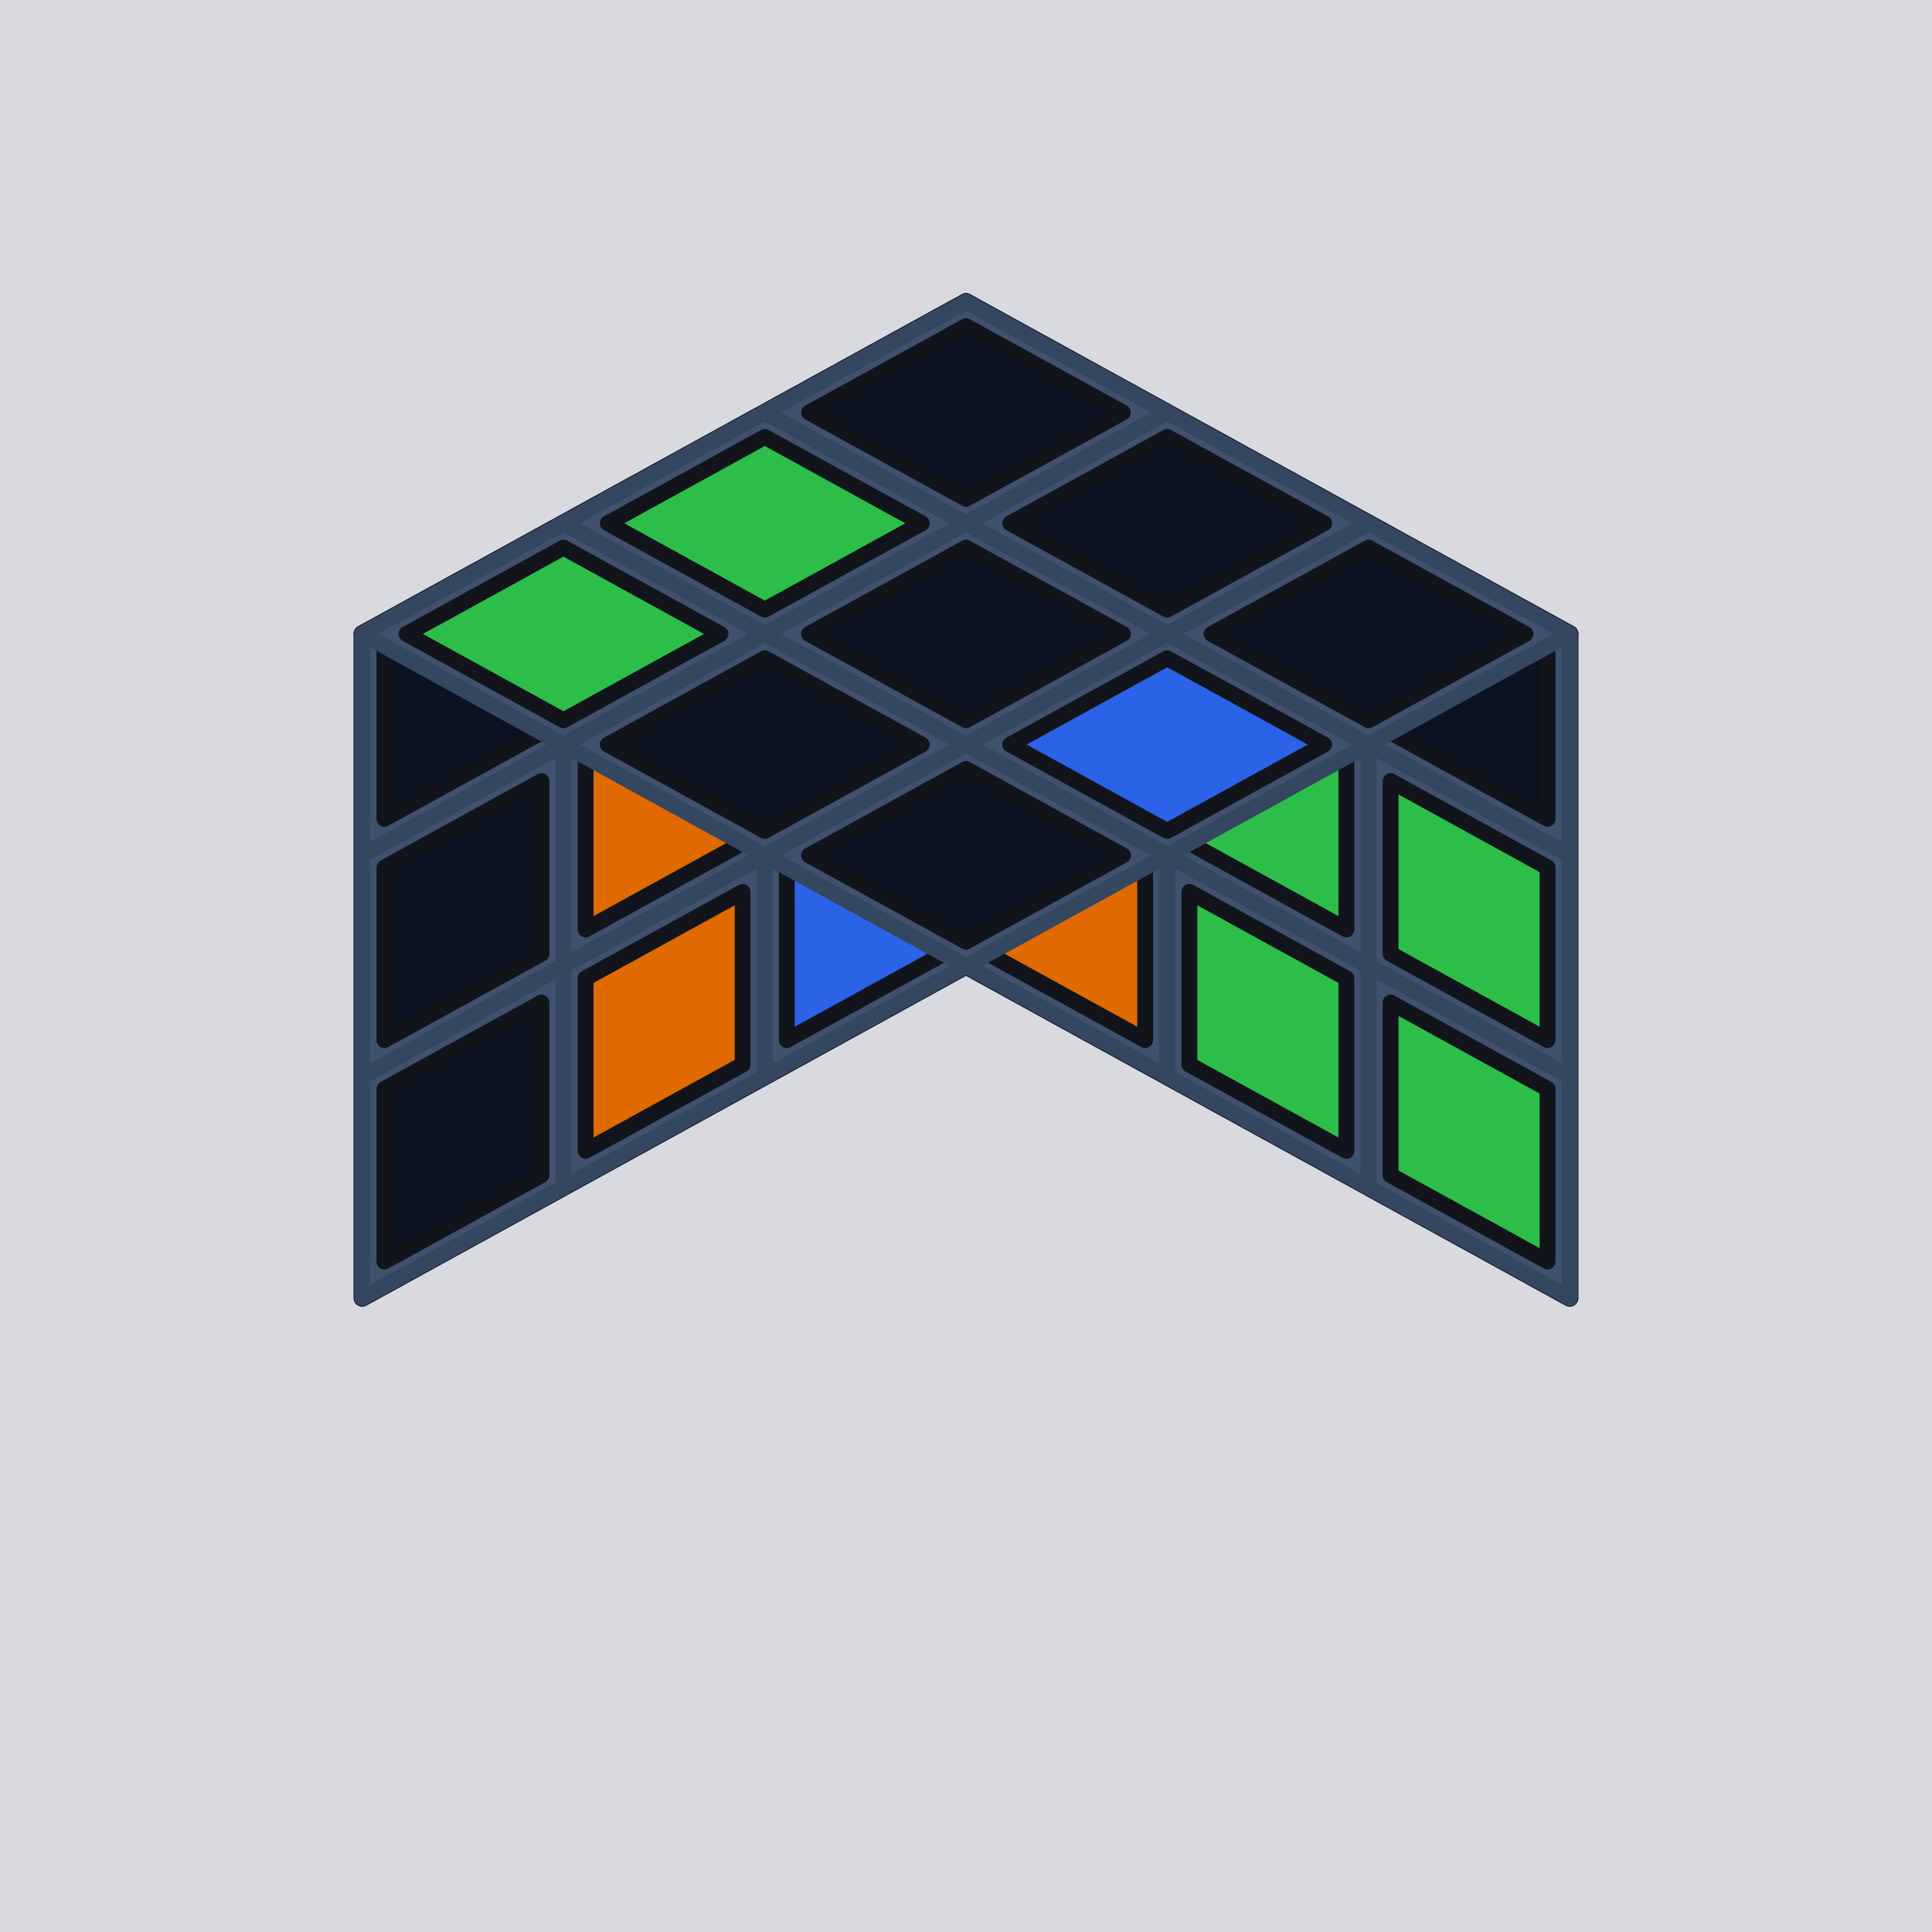
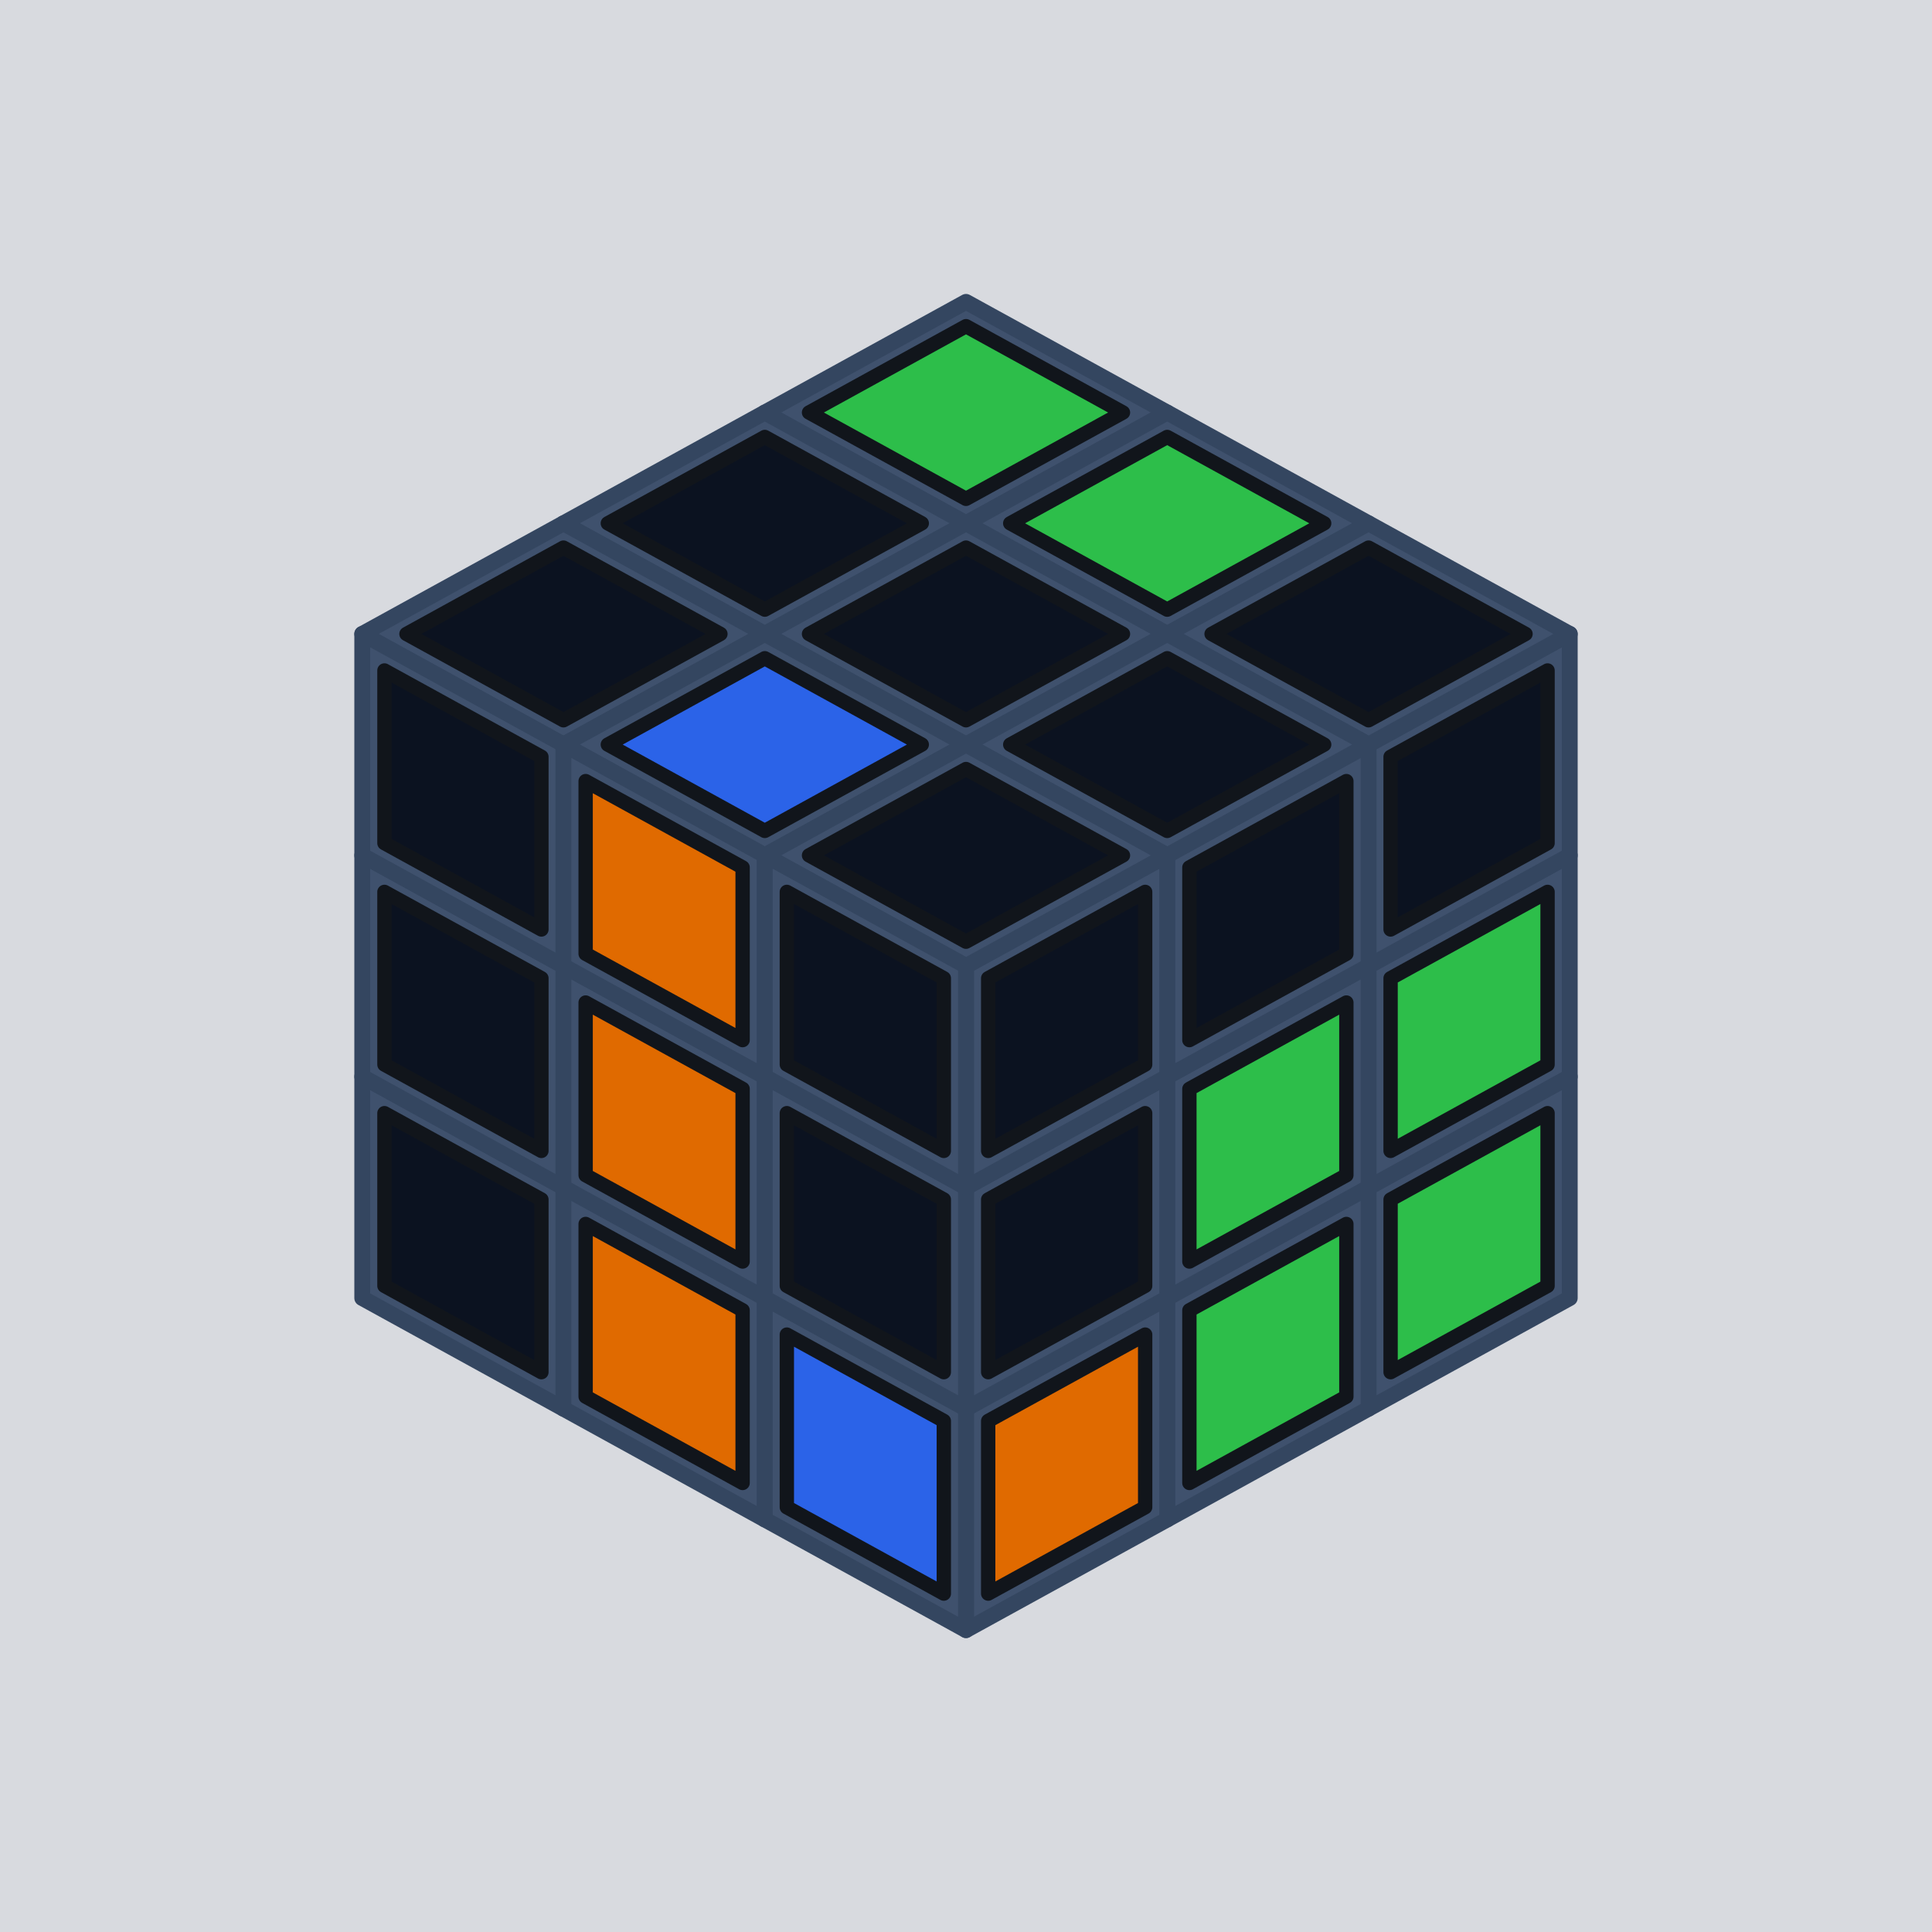
<svg xmlns="http://www.w3.org/2000/svg" viewBox="0 0 128 128">
  <rect x="0" y="0" width="128" height="128" fill="#D8DADF" />
-   <polygon points="64.00,64.00 104.00,42.00 64.00,20.00 24.00,42.00" fill="#0B1220" stroke="#11151B" stroke-width="1.15" stroke-linejoin="round" />
-   <polygon points="24.00,42.00 64.00,20.00 64.00,64.00 24.00,86.00" fill="#0B1220" stroke="#11151B" stroke-width="1.15" stroke-linejoin="round" />
-   <polygon points="64.00,20.00 104.00,42.00 104.00,86.00 64.00,64.00" fill="#0B1220" stroke="#11151B" stroke-width="1.15" stroke-linejoin="round" />
-   <polygon points="24.00,42.00 37.33,34.67 37.33,49.33 24.00,56.67" fill="#3F516D" stroke="#344660" stroke-width="1.05" stroke-linejoin="round" />
-   <polygon points="25.47,42.81 35.87,37.09 35.87,48.53 25.47,54.25" fill="#0B1220" stroke="#11151B" stroke-width="1.05" stroke-linejoin="round" />
-   <polygon points="37.33,34.67 50.67,27.33 50.67,42.00 37.33,49.33" fill="#3F516D" stroke="#344660" stroke-width="1.05" stroke-linejoin="round" />
-   <polygon points="38.80,35.47 49.20,29.75 49.20,41.19 38.80,46.91" fill="#E06A00" stroke="#11151B" stroke-width="1.05" stroke-linejoin="round" />
-   <polygon points="50.67,27.33 64.00,20.00 64.00,34.67 50.67,42.00" fill="#3F516D" stroke="#344660" stroke-width="1.05" stroke-linejoin="round" />
-   <polygon points="52.13,28.14 62.53,22.42 62.53,33.86 52.13,39.58" fill="#0B1220" stroke="#11151B" stroke-width="1.05" stroke-linejoin="round" />
-   <polygon points="24.00,56.67 37.33,49.33 37.33,64.00 24.00,71.33" fill="#3F516D" stroke="#344660" stroke-width="1.05" stroke-linejoin="round" />
-   <polygon points="25.47,57.47 35.87,51.75 35.87,63.19 25.47,68.91" fill="#0B1220" stroke="#11151B" stroke-width="1.05" stroke-linejoin="round" />
-   <polygon points="37.33,49.33 50.67,42.00 50.67,56.67 37.33,64.00" fill="#3F516D" stroke="#344660" stroke-width="1.05" stroke-linejoin="round" />
-   <polygon points="38.80,50.14 49.20,44.42 49.20,55.86 38.80,61.58" fill="#E06A00" stroke="#11151B" stroke-width="1.05" stroke-linejoin="round" />
-   <polygon points="50.67,42.00 64.00,34.67 64.00,49.33 50.67,56.67" fill="#3F516D" stroke="#344660" stroke-width="1.05" stroke-linejoin="round" />
-   <polygon points="52.13,42.81 62.53,37.09 62.53,48.53 52.13,54.25" fill="#0B1220" stroke="#11151B" stroke-width="1.05" stroke-linejoin="round" />
-   <polygon points="24.00,71.33 37.33,64.00 37.33,78.67 24.00,86.00" fill="#3F516D" stroke="#344660" stroke-width="1.05" stroke-linejoin="round" />
-   <polygon points="25.47,72.14 35.87,66.42 35.87,77.86 25.47,83.58" fill="#0B1220" stroke="#11151B" stroke-width="1.05" stroke-linejoin="round" />
-   <polygon points="37.33,64.00 50.67,56.67 50.67,71.33 37.33,78.67" fill="#3F516D" stroke="#344660" stroke-width="1.05" stroke-linejoin="round" />
-   <polygon points="38.80,64.81 49.20,59.09 49.20,70.53 38.80,76.25" fill="#E06A00" stroke="#11151B" stroke-width="1.05" stroke-linejoin="round" />
-   <polygon points="50.67,56.67 64.00,49.33 64.00,64.00 50.67,71.33" fill="#3F516D" stroke="#344660" stroke-width="1.05" stroke-linejoin="round" />
-   <polygon points="52.13,57.47 62.53,51.75 62.53,63.19 52.13,68.91" fill="#2B63E8" stroke="#11151B" stroke-width="1.05" stroke-linejoin="round" />
-   <polygon points="64.00,20.00 77.33,27.33 77.33,42.00 64.00,34.67" fill="#3F516D" stroke="#344660" stroke-width="1.05" stroke-linejoin="round" />
-   <polygon points="65.47,22.42 75.87,28.14 75.87,39.58 65.47,33.86" fill="#0B1220" stroke="#11151B" stroke-width="1.05" stroke-linejoin="round" />
-   <polygon points="77.33,27.33 90.67,34.67 90.67,49.33 77.33,42.00" fill="#3F516D" stroke="#344660" stroke-width="1.05" stroke-linejoin="round" />
-   <polygon points="78.80,29.75 89.20,35.47 89.20,46.91 78.80,41.19" fill="#0B1220" stroke="#11151B" stroke-width="1.05" stroke-linejoin="round" />
-   <polygon points="90.67,34.67 104.00,42.00 104.00,56.67 90.67,49.33" fill="#3F516D" stroke="#344660" stroke-width="1.05" stroke-linejoin="round" />
-   <polygon points="92.13,37.09 102.53,42.81 102.53,54.25 92.13,48.53" fill="#0B1220" stroke="#11151B" stroke-width="1.05" stroke-linejoin="round" />
-   <polygon points="64.00,34.67 77.33,42.00 77.33,56.67 64.00,49.33" fill="#3F516D" stroke="#344660" stroke-width="1.05" stroke-linejoin="round" />
-   <polygon points="65.47,37.09 75.87,42.81 75.87,54.25 65.47,48.53" fill="#0B1220" stroke="#11151B" stroke-width="1.05" stroke-linejoin="round" />
-   <polygon points="77.33,42.00 90.67,49.33 90.67,64.00 77.33,56.67" fill="#3F516D" stroke="#344660" stroke-width="1.05" stroke-linejoin="round" />
-   <polygon points="78.80,44.42 89.20,50.14 89.20,61.58 78.80,55.86" fill="#2DBE4A" stroke="#11151B" stroke-width="1.05" stroke-linejoin="round" />
-   <polygon points="90.67,49.33 104.00,56.67 104.00,71.33 90.67,64.00" fill="#3F516D" stroke="#344660" stroke-width="1.05" stroke-linejoin="round" />
-   <polygon points="92.13,51.75 102.53,57.47 102.53,68.91 92.13,63.19" fill="#2DBE4A" stroke="#11151B" stroke-width="1.05" stroke-linejoin="round" />
-   <polygon points="64.00,49.33 77.33,56.67 77.33,71.33 64.00,64.00" fill="#3F516D" stroke="#344660" stroke-width="1.05" stroke-linejoin="round" />
-   <polygon points="65.47,51.75 75.87,57.47 75.87,68.91 65.47,63.19" fill="#E06A00" stroke="#11151B" stroke-width="1.05" stroke-linejoin="round" />
-   <polygon points="77.33,56.67 90.67,64.00 90.67,78.67 77.33,71.33" fill="#3F516D" stroke="#344660" stroke-width="1.05" stroke-linejoin="round" />
-   <polygon points="78.80,59.09 89.20,64.81 89.20,76.25 78.80,70.53" fill="#2DBE4A" stroke="#11151B" stroke-width="1.05" stroke-linejoin="round" />
-   <polygon points="90.67,64.00 104.00,71.33 104.00,86.00 90.67,78.67" fill="#3F516D" stroke="#344660" stroke-width="1.05" stroke-linejoin="round" />
-   <polygon points="92.13,66.42 102.53,72.14 102.53,83.58 92.13,77.86" fill="#2DBE4A" stroke="#11151B" stroke-width="1.05" stroke-linejoin="round" />
-   <polygon points="64.00,64.00 77.33,56.67 64.00,49.33 50.67,56.67" fill="#3F516D" stroke="#344660" stroke-width="1.05" stroke-linejoin="round" />
-   <polygon points="64.00,62.39 74.40,56.67 64.00,50.95 53.60,56.67" fill="#0B1220" stroke="#11151B" stroke-width="1.05" stroke-linejoin="round" />
-   <polygon points="77.33,56.67 90.67,49.33 77.33,42.00 64.00,49.33" fill="#3F516D" stroke="#344660" stroke-width="1.05" stroke-linejoin="round" />
-   <polygon points="77.33,55.05 87.73,49.33 77.33,43.61 66.93,49.33" fill="#2B63E8" stroke="#11151B" stroke-width="1.05" stroke-linejoin="round" />
-   <polygon points="90.67,49.33 104.00,42.00 90.67,34.67 77.33,42.00" fill="#3F516D" stroke="#344660" stroke-width="1.05" stroke-linejoin="round" />
-   <polygon points="90.67,47.72 101.07,42.00 90.67,36.28 80.27,42.00" fill="#0B1220" stroke="#11151B" stroke-width="1.05" stroke-linejoin="round" />
-   <polygon points="50.67,56.67 64.00,49.33 50.67,42.00 37.33,49.33" fill="#3F516D" stroke="#344660" stroke-width="1.05" stroke-linejoin="round" />
-   <polygon points="50.67,55.05 61.07,49.33 50.67,43.61 40.27,49.33" fill="#0B1220" stroke="#11151B" stroke-width="1.05" stroke-linejoin="round" />
-   <polygon points="64.00,49.33 77.33,42.00 64.00,34.67 50.67,42.00" fill="#3F516D" stroke="#344660" stroke-width="1.05" stroke-linejoin="round" />
-   <polygon points="64.00,47.72 74.40,42.00 64.00,36.28 53.60,42.00" fill="#0B1220" stroke="#11151B" stroke-width="1.05" stroke-linejoin="round" />
-   <polygon points="77.33,42.00 90.67,34.67 77.33,27.33 64.00,34.67" fill="#3F516D" stroke="#344660" stroke-width="1.05" stroke-linejoin="round" />
-   <polygon points="77.33,40.39 87.73,34.67 77.33,28.95 66.93,34.67" fill="#0B1220" stroke="#11151B" stroke-width="1.05" stroke-linejoin="round" />
-   <polygon points="37.33,49.33 50.67,42.00 37.33,34.67 24.00,42.00" fill="#3F516D" stroke="#344660" stroke-width="1.05" stroke-linejoin="round" />
-   <polygon points="37.33,47.72 47.73,42.00 37.33,36.28 26.93,42.00" fill="#2DBE4A" stroke="#11151B" stroke-width="1.05" stroke-linejoin="round" />
-   <polygon points="50.67,42.00 64.00,34.67 50.67,27.33 37.33,34.67" fill="#3F516D" stroke="#344660" stroke-width="1.05" stroke-linejoin="round" />
-   <polygon points="50.67,40.39 61.07,34.67 50.67,28.95 40.27,34.67" fill="#2DBE4A" stroke="#11151B" stroke-width="1.05" stroke-linejoin="round" />
-   <polygon points="64.00,34.67 77.33,27.33 64.00,20.00 50.67,27.33" fill="#3F516D" stroke="#344660" stroke-width="1.05" stroke-linejoin="round" />
-   <polygon points="64.00,33.05 74.40,27.33 64.00,21.61 53.60,27.33" fill="#0B1220" stroke="#11151B" stroke-width="1.05" stroke-linejoin="round" />
+   <polygon points="90.67,78.67 104.00,71.33 104.00,86.00 90.67,93.33" fill="#3F516D" stroke="#344660" stroke-width="1.05" stroke-linejoin="round" data-layer="cubie" data-face="R" data-pos="1,-1,-1" />
+   <polygon points="92.13,79.47 102.53,73.75 102.53,85.19 92.13,90.91" fill="#2DBE4A" stroke="#11151B" stroke-width="0.95" stroke-linejoin="round" data-layer="sticker" data-face="R" data-pos="1,-1,-1" />
+   <polygon points="64.00,20.00 77.33,27.33 64.00,34.67 50.67,27.33" fill="#3F516D" stroke="#344660" stroke-width="1.05" stroke-linejoin="round" data-layer="cubie" data-face="U" data-pos="1,1,1" />
+   <polygon points="64.00,21.61 74.40,27.33 64.00,33.05 53.60,27.33" fill="#2DBE4A" stroke="#11151B" stroke-width="0.95" stroke-linejoin="round" data-layer="sticker" data-face="U" data-pos="1,1,1" />
+   <polygon points="24.00,71.33 37.33,78.67 37.33,93.33 24.00,86.00" fill="#3F516D" stroke="#344660" stroke-width="1.05" stroke-linejoin="round" data-layer="cubie" data-face="F" data-pos="-1,1,-1" />
+   <polygon points="25.47,73.75 35.87,79.47 35.87,90.91 25.47,85.19" fill="#0B1220" stroke="#11151B" stroke-width="0.95" stroke-linejoin="round" data-layer="sticker" data-face="F" data-pos="-1,1,-1" />
+   <polygon points="90.67,64.00 104.00,56.67 104.00,71.33 90.67,78.67" fill="#3F516D" stroke="#344660" stroke-width="1.05" stroke-linejoin="round" data-layer="cubie" data-face="R" data-pos="1,-1,0" />
+   <polygon points="92.13,64.81 102.53,59.09 102.53,70.53 92.13,76.25" fill="#2DBE4A" stroke="#11151B" stroke-width="0.95" stroke-linejoin="round" data-layer="sticker" data-face="R" data-pos="1,-1,0" />
+   <polygon points="77.33,86.00 90.67,78.67 90.67,93.33 77.33,100.67" fill="#3F516D" stroke="#344660" stroke-width="1.05" stroke-linejoin="round" data-layer="cubie" data-face="R" data-pos="0,-1,-1" />
+   <polygon points="78.80,86.81 89.20,81.09 89.20,92.53 78.80,98.25" fill="#2DBE4A" stroke="#11151B" stroke-width="0.95" stroke-linejoin="round" data-layer="sticker" data-face="R" data-pos="0,-1,-1" />
+   <polygon points="77.33,27.33 90.67,34.67 77.33,42.00 64.00,34.67" fill="#3F516D" stroke="#344660" stroke-width="1.05" stroke-linejoin="round" data-layer="cubie" data-face="U" data-pos="1,0,1" />
+   <polygon points="77.33,28.95 87.73,34.67 77.33,40.39 66.93,34.67" fill="#2DBE4A" stroke="#11151B" stroke-width="0.95" stroke-linejoin="round" data-layer="sticker" data-face="U" data-pos="1,0,1" />
+   <polygon points="50.67,27.33 64.00,34.67 50.67,42.00 37.33,34.67" fill="#3F516D" stroke="#344660" stroke-width="1.05" stroke-linejoin="round" data-layer="cubie" data-face="U" data-pos="0,1,1" />
+   <polygon points="50.67,28.95 61.07,34.67 50.67,40.39 40.27,34.67" fill="#0B1220" stroke="#11151B" stroke-width="0.95" stroke-linejoin="round" data-layer="sticker" data-face="U" data-pos="0,1,1" />
+   <polygon points="37.33,78.67 50.67,86.00 50.67,100.67 37.33,93.33" fill="#3F516D" stroke="#344660" stroke-width="1.05" stroke-linejoin="round" data-layer="cubie" data-face="F" data-pos="-1,0,-1" />
+   <polygon points="38.80,81.09 49.20,86.81 49.20,98.25 38.80,92.53" fill="#E06A00" stroke="#11151B" stroke-width="0.95" stroke-linejoin="round" data-layer="sticker" data-face="F" data-pos="-1,0,-1" />
+   <polygon points="24.00,56.67 37.33,64.00 37.33,78.67 24.00,71.33" fill="#3F516D" stroke="#344660" stroke-width="1.05" stroke-linejoin="round" data-layer="cubie" data-face="F" data-pos="-1,1,0" />
+   <polygon points="25.47,59.09 35.87,64.81 35.87,76.25 25.47,70.53" fill="#0B1220" stroke="#11151B" stroke-width="0.95" stroke-linejoin="round" data-layer="sticker" data-face="F" data-pos="-1,1,0" />
+   <polygon points="90.67,49.33 104.00,42.00 104.00,56.67 90.67,64.00" fill="#3F516D" stroke="#344660" stroke-width="1.05" stroke-linejoin="round" data-layer="cubie" data-face="R" data-pos="1,-1,1" />
+   <polygon points="92.13,50.14 102.53,44.42 102.53,55.86 92.13,61.58" fill="#0B1220" stroke="#11151B" stroke-width="0.95" stroke-linejoin="round" data-layer="sticker" data-face="R" data-pos="1,-1,1" />
+   <polygon points="90.67,34.67 104.00,42.00 90.67,49.33 77.33,42.00" fill="#3F516D" stroke="#344660" stroke-width="1.05" stroke-linejoin="round" data-layer="cubie" data-face="U" data-pos="1,-1,1" />
+   <polygon points="90.67,36.28 101.07,42.00 90.67,47.72 80.27,42.00" fill="#0B1220" stroke="#11151B" stroke-width="0.95" stroke-linejoin="round" data-layer="sticker" data-face="U" data-pos="1,-1,1" />
+   <polygon points="77.33,71.33 90.67,64.00 90.67,78.67 77.33,86.00" fill="#3F516D" stroke="#344660" stroke-width="1.05" stroke-linejoin="round" data-layer="cubie" data-face="R" data-pos="0,-1,0" />
+   <polygon points="78.80,72.14 89.20,66.42 89.20,77.86 78.80,83.58" fill="#2DBE4A" stroke="#11151B" stroke-width="0.95" stroke-linejoin="round" data-layer="sticker" data-face="R" data-pos="0,-1,0" />
+   <polygon points="64.00,93.33 77.33,86.00 77.33,100.67 64.00,108.00" fill="#3F516D" stroke="#344660" stroke-width="1.05" stroke-linejoin="round" data-layer="cubie" data-face="R" data-pos="-1,-1,-1" />
+   <polygon points="65.47,94.14 75.87,88.42 75.87,99.86 65.47,105.58" fill="#E06A00" stroke="#11151B" stroke-width="0.95" stroke-linejoin="round" data-layer="sticker" data-face="R" data-pos="-1,-1,-1" />
+   <polygon points="64.00,34.67 77.33,42.00 64.00,49.33 50.67,42.00" fill="#3F516D" stroke="#344660" stroke-width="1.05" stroke-linejoin="round" data-layer="cubie" data-face="U" data-pos="0,0,1" />
+   <polygon points="64.00,36.28 74.40,42.00 64.00,47.72 53.60,42.00" fill="#0B1220" stroke="#11151B" stroke-width="0.95" stroke-linejoin="round" data-layer="sticker" data-face="U" data-pos="0,0,1" />
+   <polygon points="50.67,86.00 64.00,93.33 64.00,108.00 50.67,100.67" fill="#3F516D" stroke="#344660" stroke-width="1.05" stroke-linejoin="round" data-layer="cubie" data-face="F" data-pos="-1,-1,-1" />
+   <polygon points="52.13,88.42 62.53,94.14 62.53,105.58 52.13,99.86" fill="#2B63E8" stroke="#11151B" stroke-width="0.95" stroke-linejoin="round" data-layer="sticker" data-face="F" data-pos="-1,-1,-1" />
+   <polygon points="37.33,64.00 50.67,71.33 50.67,86.00 37.33,78.67" fill="#3F516D" stroke="#344660" stroke-width="1.05" stroke-linejoin="round" data-layer="cubie" data-face="F" data-pos="-1,0,0" />
+   <polygon points="38.80,66.42 49.20,72.14 49.20,83.58 38.80,77.86" fill="#E06A00" stroke="#11151B" stroke-width="0.95" stroke-linejoin="round" data-layer="sticker" data-face="F" data-pos="-1,0,0" />
+   <polygon points="37.33,34.67 50.67,42.00 37.33,49.33 24.00,42.00" fill="#3F516D" stroke="#344660" stroke-width="1.05" stroke-linejoin="round" data-layer="cubie" data-face="U" data-pos="-1,1,1" />
+   <polygon points="37.33,36.28 47.73,42.00 37.33,47.72 26.93,42.00" fill="#0B1220" stroke="#11151B" stroke-width="0.95" stroke-linejoin="round" data-layer="sticker" data-face="U" data-pos="-1,1,1" />
+   <polygon points="24.00,42.00 37.33,49.33 37.33,64.00 24.00,56.67" fill="#3F516D" stroke="#344660" stroke-width="1.05" stroke-linejoin="round" data-layer="cubie" data-face="F" data-pos="-1,1,1" />
+   <polygon points="25.47,44.42 35.87,50.14 35.87,61.58 25.47,55.86" fill="#0B1220" stroke="#11151B" stroke-width="0.95" stroke-linejoin="round" data-layer="sticker" data-face="F" data-pos="-1,1,1" />
+   <polygon points="77.33,56.67 90.67,49.33 90.67,64.00 77.33,71.33" fill="#3F516D" stroke="#344660" stroke-width="1.05" stroke-linejoin="round" data-layer="cubie" data-face="R" data-pos="0,-1,1" />
+   <polygon points="78.80,57.47 89.20,51.75 89.20,63.19 78.80,68.91" fill="#0B1220" stroke="#11151B" stroke-width="0.95" stroke-linejoin="round" data-layer="sticker" data-face="R" data-pos="0,-1,1" />
+   <polygon points="77.33,42.00 90.67,49.33 77.33,56.67 64.00,49.33" fill="#3F516D" stroke="#344660" stroke-width="1.05" stroke-linejoin="round" data-layer="cubie" data-face="U" data-pos="0,-1,1" />
+   <polygon points="77.33,43.61 87.73,49.33 77.33,55.05 66.93,49.33" fill="#0B1220" stroke="#11151B" stroke-width="0.95" stroke-linejoin="round" data-layer="sticker" data-face="U" data-pos="0,-1,1" />
+   <polygon points="64.00,78.67 77.33,71.33 77.33,86.00 64.00,93.33" fill="#3F516D" stroke="#344660" stroke-width="1.05" stroke-linejoin="round" data-layer="cubie" data-face="R" data-pos="-1,-1,0" />
+   <polygon points="65.47,79.47 75.87,73.75 75.87,85.19 65.47,90.91" fill="#0B1220" stroke="#11151B" stroke-width="0.95" stroke-linejoin="round" data-layer="sticker" data-face="R" data-pos="-1,-1,0" />
+   <polygon points="50.67,71.33 64.00,78.67 64.00,93.33 50.67,86.00" fill="#3F516D" stroke="#344660" stroke-width="1.05" stroke-linejoin="round" data-layer="cubie" data-face="F" data-pos="-1,-1,0" />
+   <polygon points="52.13,73.75 62.53,79.47 62.53,90.91 52.13,85.19" fill="#0B1220" stroke="#11151B" stroke-width="0.95" stroke-linejoin="round" data-layer="sticker" data-face="F" data-pos="-1,-1,0" />
+   <polygon points="50.67,42.00 64.00,49.33 50.67,56.67 37.33,49.33" fill="#3F516D" stroke="#344660" stroke-width="1.05" stroke-linejoin="round" data-layer="cubie" data-face="U" data-pos="-1,0,1" />
+   <polygon points="50.67,43.61 61.07,49.33 50.67,55.05 40.27,49.33" fill="#2B63E8" stroke="#11151B" stroke-width="0.95" stroke-linejoin="round" data-layer="sticker" data-face="U" data-pos="-1,0,1" />
+   <polygon points="37.33,49.33 50.67,56.67 50.67,71.33 37.33,64.00" fill="#3F516D" stroke="#344660" stroke-width="1.05" stroke-linejoin="round" data-layer="cubie" data-face="F" data-pos="-1,0,1" />
+   <polygon points="38.80,51.75 49.20,57.47 49.20,68.91 38.80,63.19" fill="#E06A00" stroke="#11151B" stroke-width="0.95" stroke-linejoin="round" data-layer="sticker" data-face="F" data-pos="-1,0,1" />
+   <polygon points="64.00,64.00 77.33,56.67 77.33,71.33 64.00,78.67" fill="#3F516D" stroke="#344660" stroke-width="1.05" stroke-linejoin="round" data-layer="cubie" data-face="R" data-pos="-1,-1,1" />
+   <polygon points="65.47,64.81 75.87,59.09 75.87,70.53 65.47,76.25" fill="#0B1220" stroke="#11151B" stroke-width="0.95" stroke-linejoin="round" data-layer="sticker" data-face="R" data-pos="-1,-1,1" />
+   <polygon points="64.00,49.33 77.33,56.67 64.00,64.00 50.67,56.67" fill="#3F516D" stroke="#344660" stroke-width="1.05" stroke-linejoin="round" data-layer="cubie" data-face="U" data-pos="-1,-1,1" />
+   <polygon points="64.00,50.95 74.40,56.67 64.00,62.39 53.60,56.67" fill="#0B1220" stroke="#11151B" stroke-width="0.95" stroke-linejoin="round" data-layer="sticker" data-face="U" data-pos="-1,-1,1" />
+   <polygon points="50.67,56.67 64.00,64.00 64.00,78.67 50.67,71.33" fill="#3F516D" stroke="#344660" stroke-width="1.05" stroke-linejoin="round" data-layer="cubie" data-face="F" data-pos="-1,-1,1" />
+   <polygon points="52.13,59.09 62.53,64.81 62.53,76.25 52.13,70.53" fill="#0B1220" stroke="#11151B" stroke-width="0.95" stroke-linejoin="round" data-layer="sticker" data-face="F" data-pos="-1,-1,1" />
</svg>
